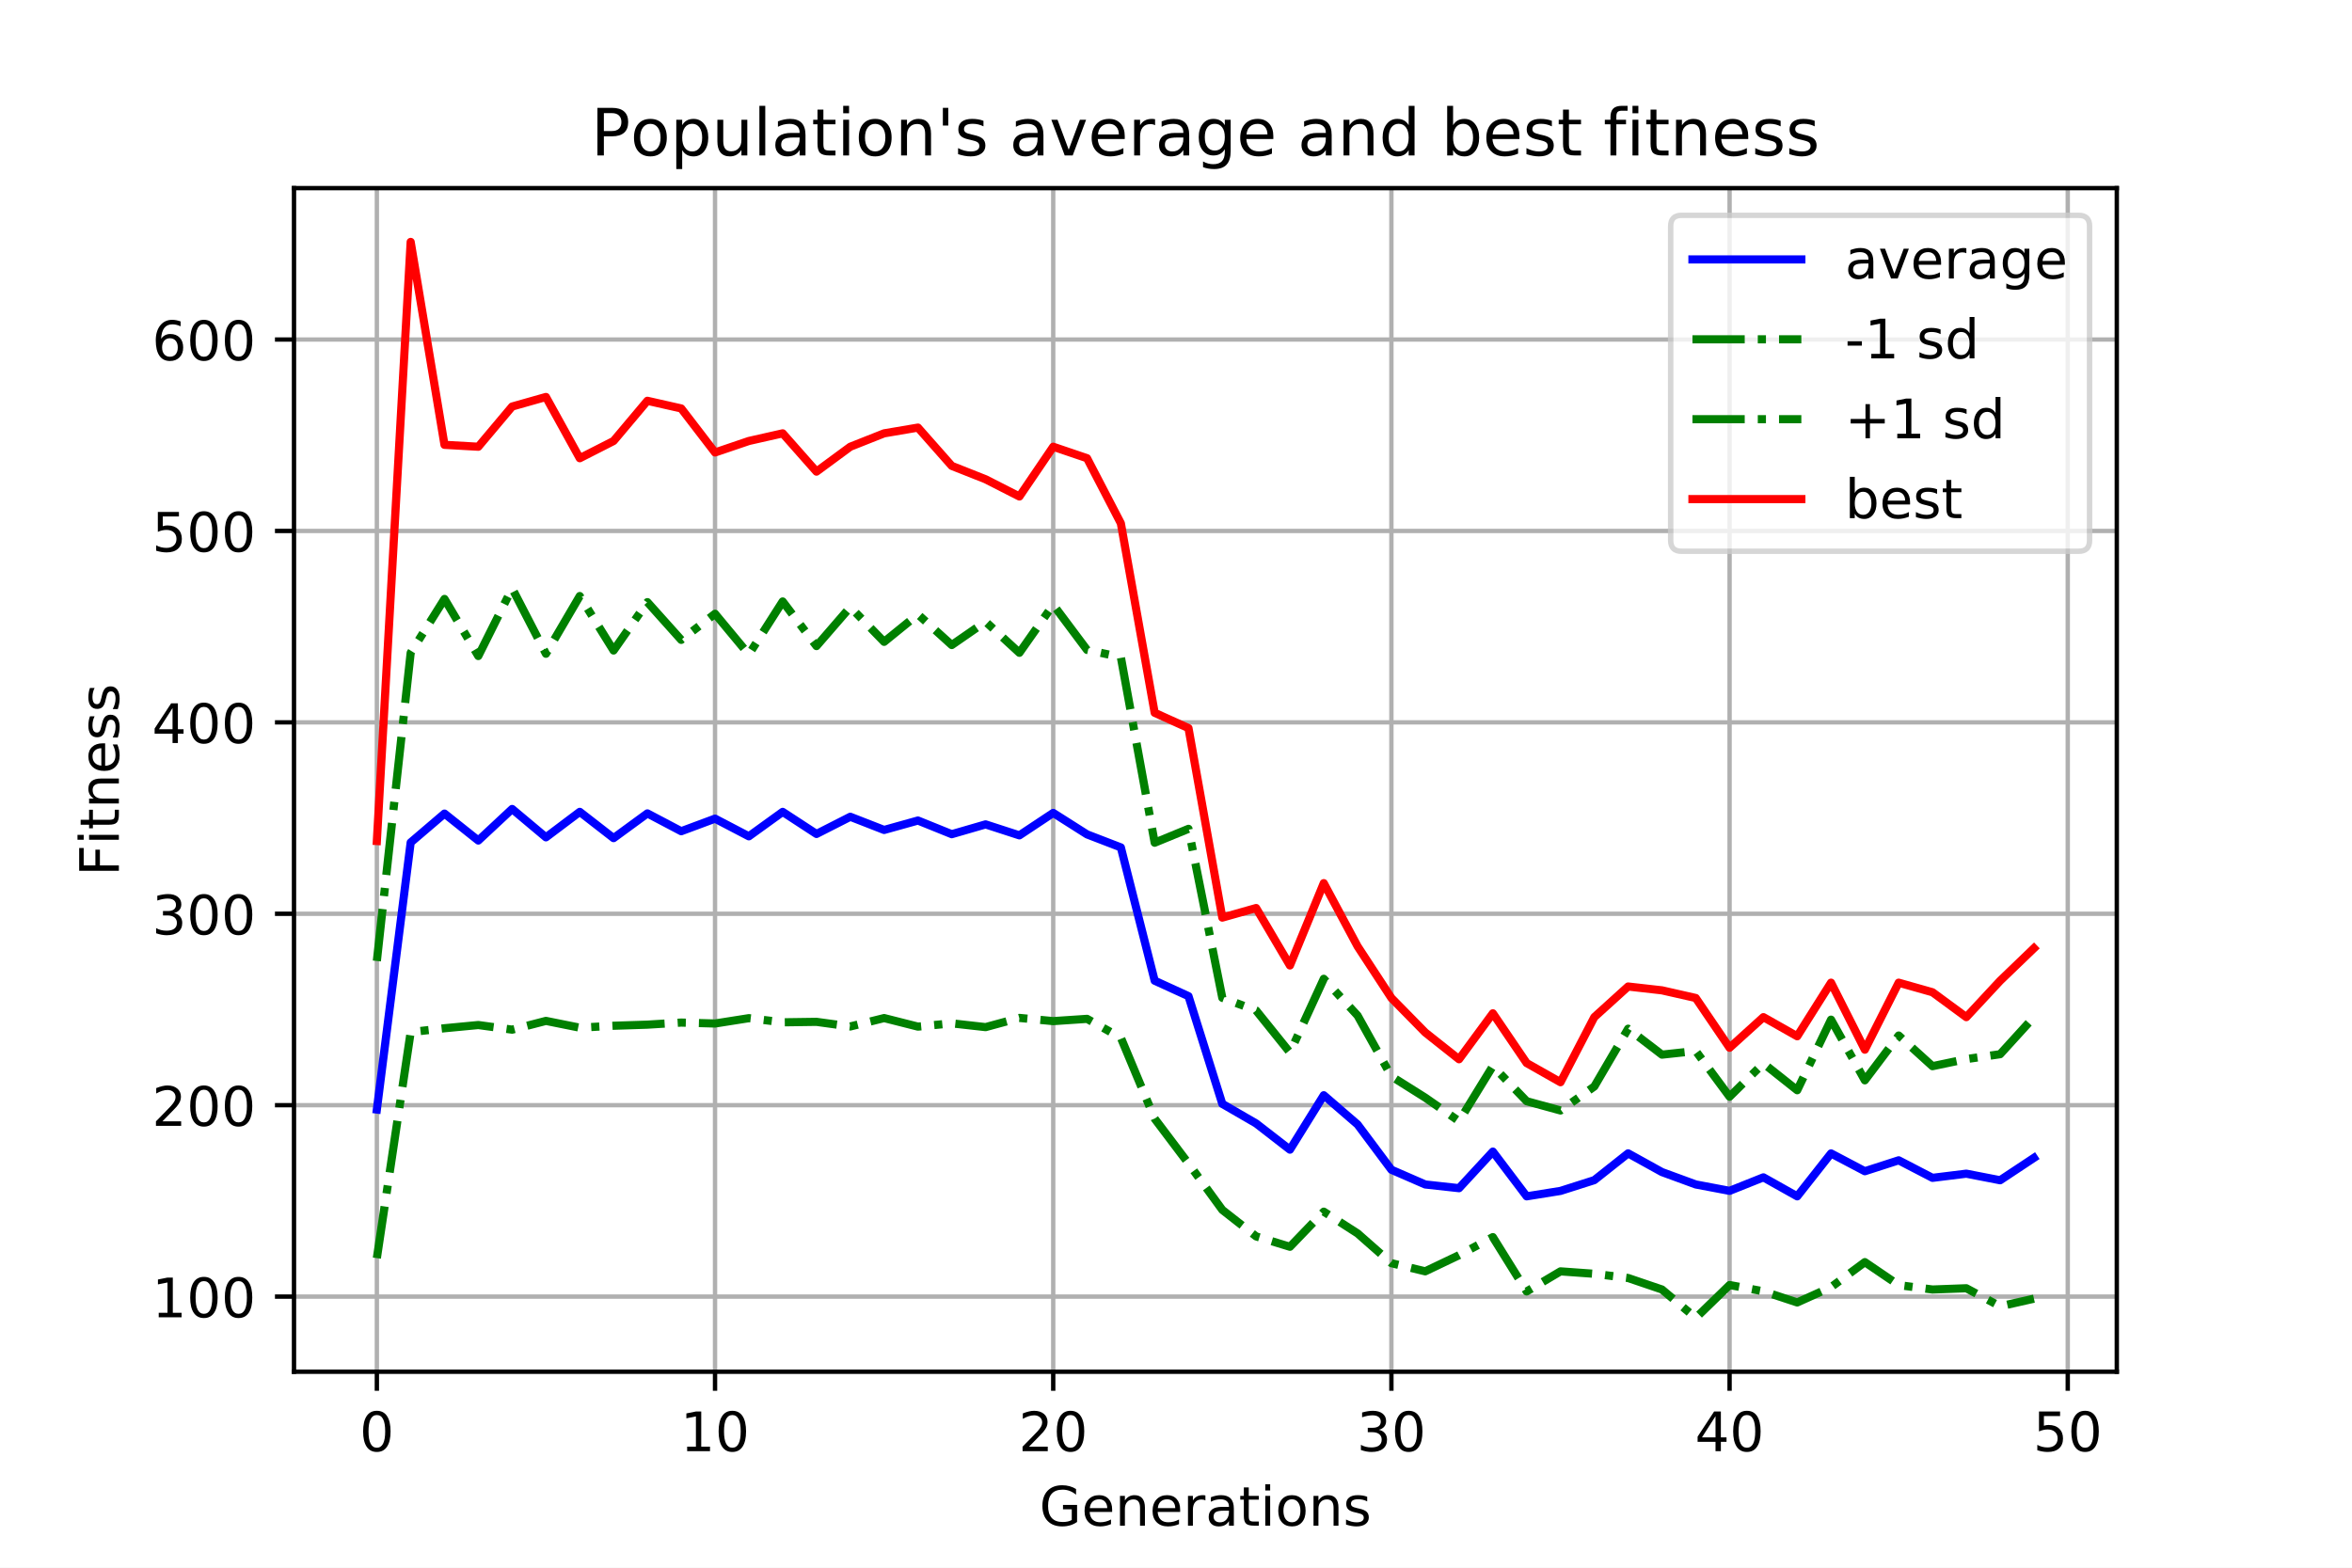
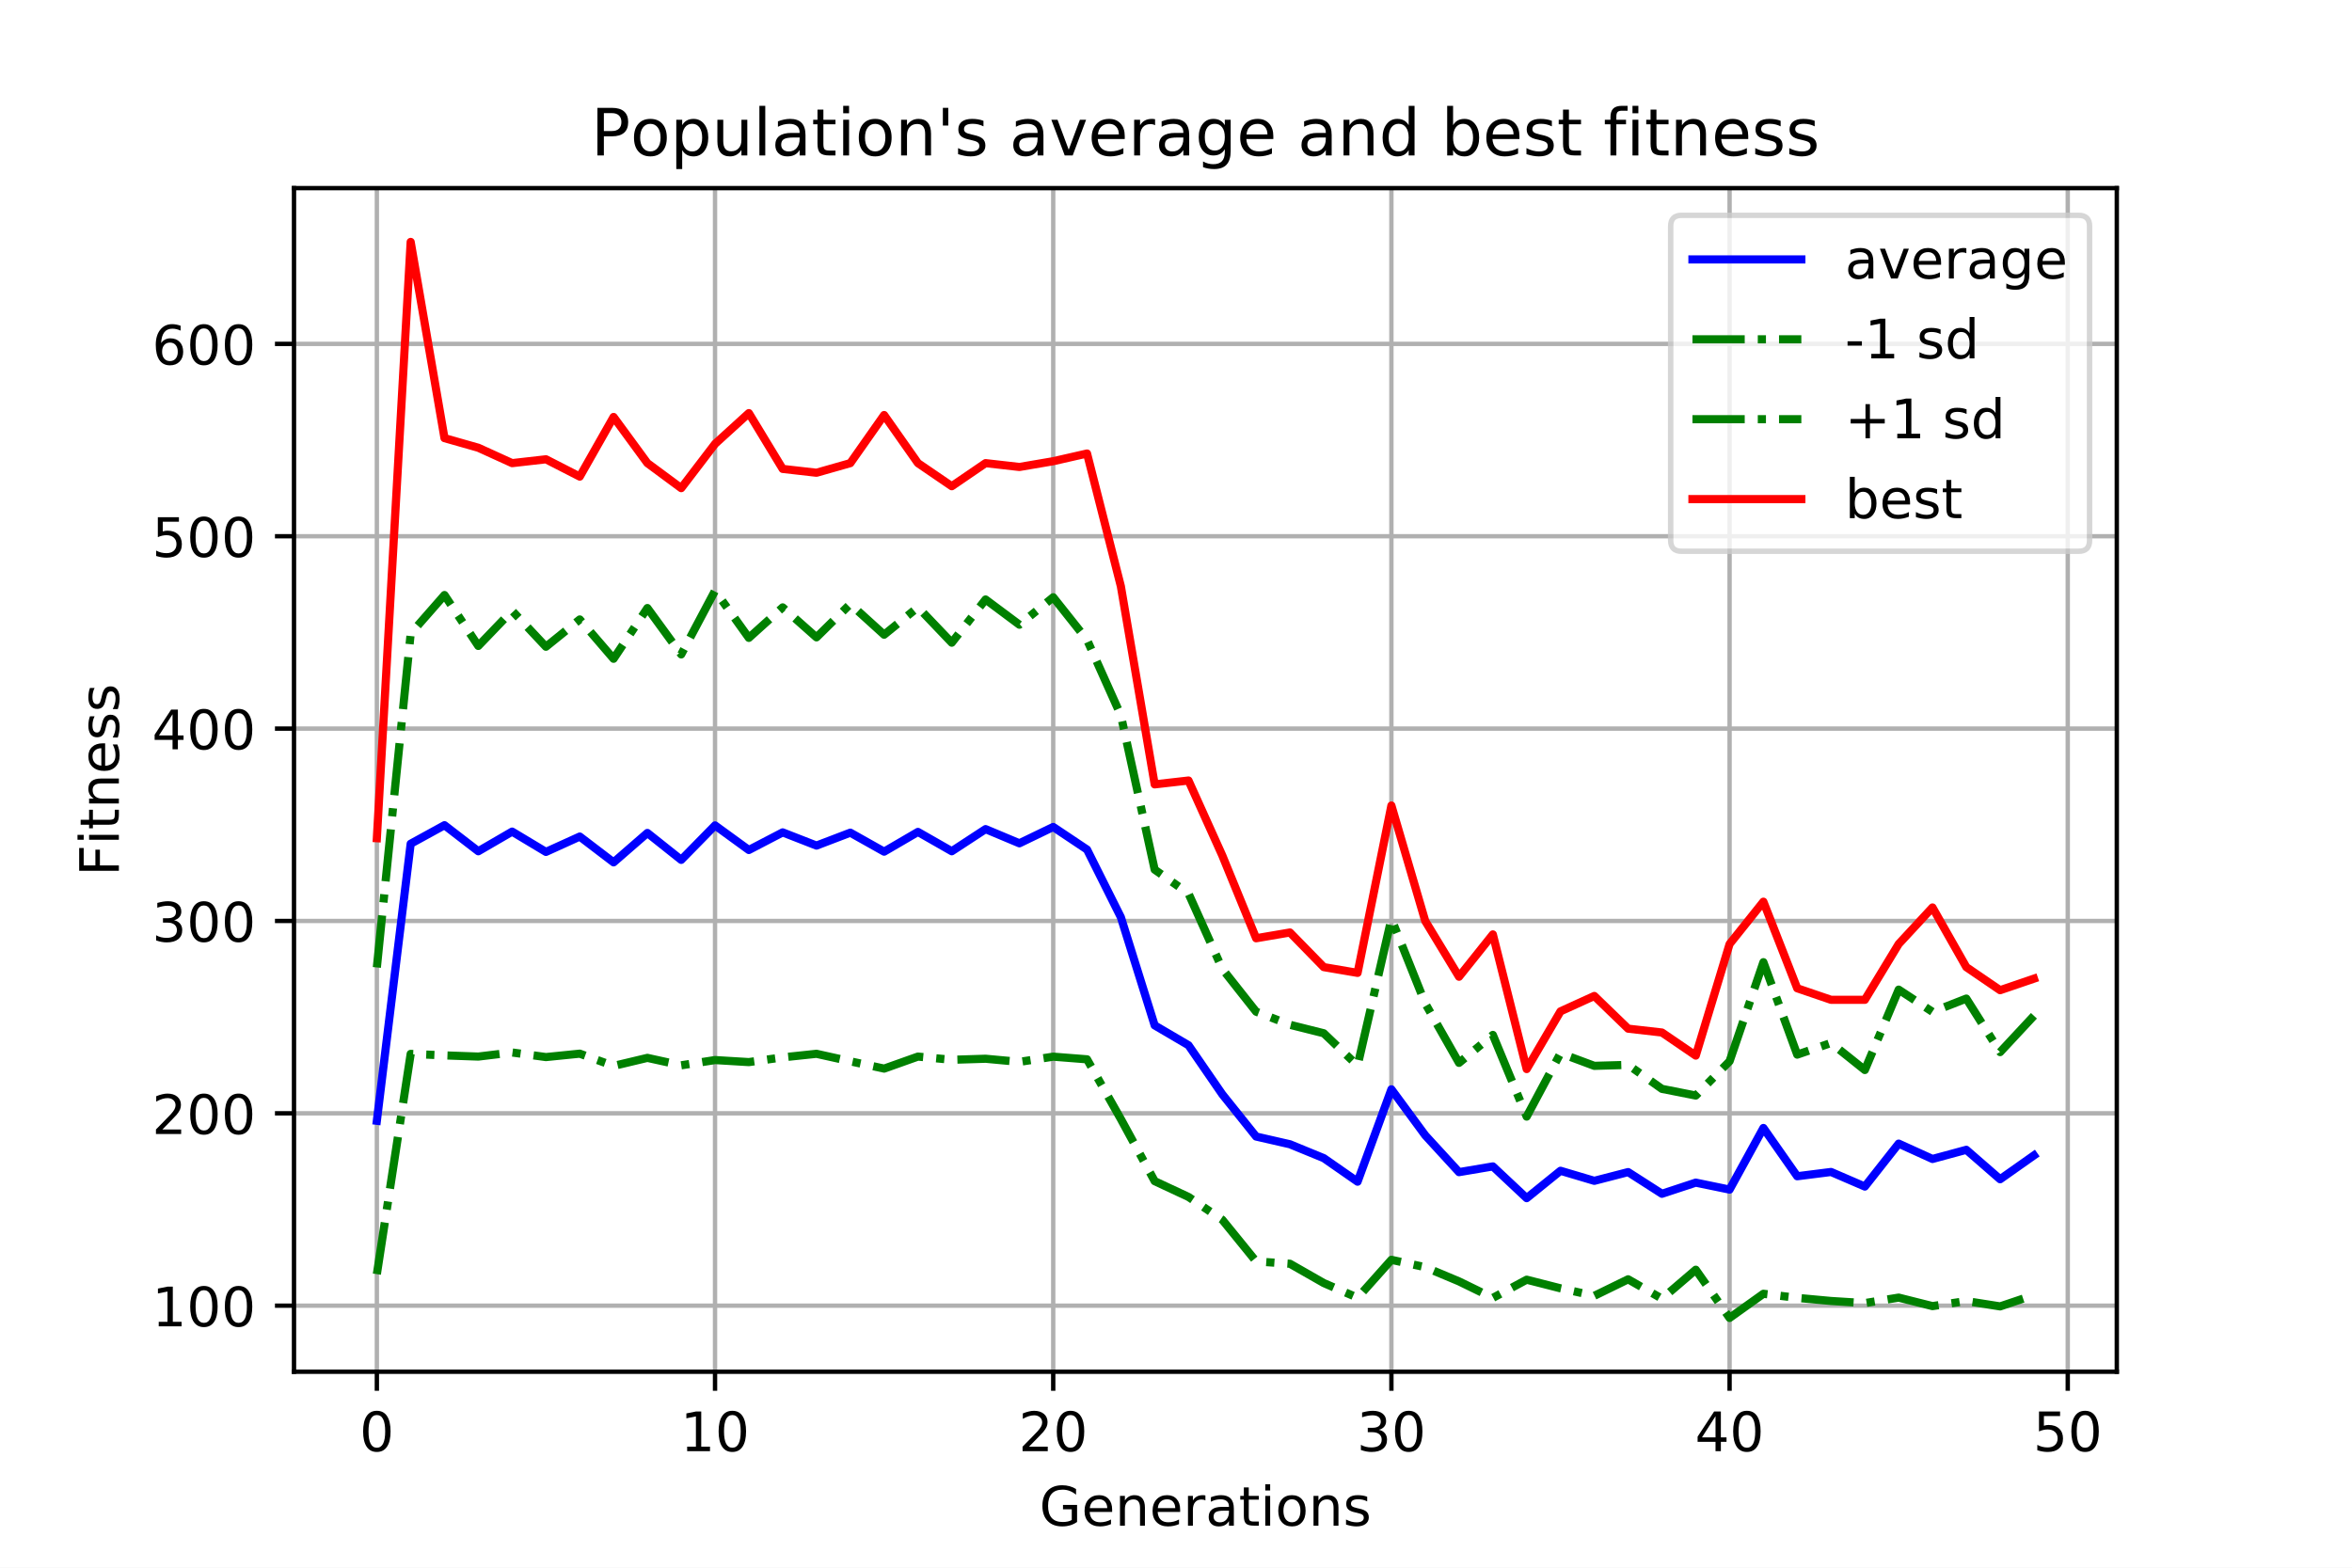
<svg xmlns="http://www.w3.org/2000/svg" xmlns:xlink="http://www.w3.org/1999/xlink" height="288pt" version="1.1" viewBox="0 0 432 288" width="432pt">
  <defs>
    <style type="text/css">
*{stroke-linecap:butt;stroke-linejoin:round;}
  </style>
  </defs>
  <g id="figure_1">
    <g id="patch_1">
      <path d="M 0 288  L 432 288  L 432 0  L 0 0  z " style="fill:#ffffff;" />
    </g>
    <g id="axes_1">
      <g id="patch_2">
        <path d="M 54 252  L 388.8 252  L 388.8 34.56  L 54 34.56  z " style="fill:#ffffff;" />
      </g>
      <g id="matplotlib.axis_1">
        <g id="xtick_1">
          <g id="line2d_1">
-             <path clip-path="url(#p8e9020fdc6)" d="M 69.218 252  L 69.218 34.56  " style="fill:none;stroke:#b0b0b0;stroke-linecap:square;stroke-width:0.8;" />
+             <path clip-path="url(#pa505d4587e)" d="M 69.218 252  L 69.218 34.56  " style="fill:none;stroke:#b0b0b0;stroke-linecap:square;stroke-width:0.8;" />
          </g>
          <g id="line2d_2">
            <defs>
-               <path d="M 0 0  L 0 3.5  " id="m34ad663eda" style="stroke:#000000;stroke-width:0.8;" />
-             </defs>
-             <g>
-               <use style="stroke:#000000;stroke-width:0.8;" x="69.218" xlink:href="#m34ad663eda" y="252" />
+               <path d="M 0 0  L 0 3.5  " id="mc467ac4b19" style="stroke:#000000;stroke-width:0.8;" />
+             </defs>
+             <g>
+               <use style="stroke:#000000;stroke-width:0.8;" x="69.218" xlink:href="#mc467ac4b19" y="252" />
            </g>
          </g>
          <g id="text_1">
            <defs>
              <path d="M 31.781 66.406  Q 24.172 66.406 20.328 58.906  Q 16.5 51.422 16.5 36.375  Q 16.5 21.391 20.328 13.891  Q 24.172 6.391 31.781 6.391  Q 39.453 6.391 43.281 13.891  Q 47.125 21.391 47.125 36.375  Q 47.125 51.422 43.281 58.906  Q 39.453 66.406 31.781 66.406  z M 31.781 74.219  Q 44.047 74.219 50.516 64.516  Q 56.984 54.828 56.984 36.375  Q 56.984 17.969 50.516 8.266  Q 44.047 -1.422 31.781 -1.422  Q 19.531 -1.422 13.062 8.266  Q 6.594 17.969 6.594 36.375  Q 6.594 54.828 13.062 64.516  Q 19.531 74.219 31.781 74.219  z " id="DejaVuSans-30" />
            </defs>
            <g transform="translate(66.03693 266.5984)scale(0.1 -0.1)">
              <use xlink:href="#DejaVuSans-30" />
            </g>
          </g>
        </g>
        <g id="xtick_2">
          <g id="line2d_3">
-             <path clip-path="url(#p8e9020fdc6)" d="M 131.333 252  L 131.333 34.56  " style="fill:none;stroke:#b0b0b0;stroke-linecap:square;stroke-width:0.8;" />
+             <path clip-path="url(#pa505d4587e)" d="M 131.333 252  L 131.333 34.56  " style="fill:none;stroke:#b0b0b0;stroke-linecap:square;stroke-width:0.8;" />
          </g>
          <g id="line2d_4">
            <g>
-               <use style="stroke:#000000;stroke-width:0.8;" x="131.333" xlink:href="#m34ad663eda" y="252" />
+               <use style="stroke:#000000;stroke-width:0.8;" x="131.333" xlink:href="#mc467ac4b19" y="252" />
            </g>
          </g>
          <g id="text_2">
            <defs>
              <path d="M 12.406 8.297  L 28.516 8.297  L 28.516 63.922  L 10.984 60.406  L 10.984 69.391  L 28.422 72.906  L 38.281 72.906  L 38.281 8.297  L 54.391 8.297  L 54.391 0  L 12.406 0  z " id="DejaVuSans-31" />
            </defs>
            <g transform="translate(124.9707 266.5984)scale(0.1 -0.1)">
              <use xlink:href="#DejaVuSans-31" />
              <use x="63.623" xlink:href="#DejaVuSans-30" />
            </g>
          </g>
        </g>
        <g id="xtick_3">
          <g id="line2d_5">
-             <path clip-path="url(#p8e9020fdc6)" d="M 193.448 252  L 193.448 34.56  " style="fill:none;stroke:#b0b0b0;stroke-linecap:square;stroke-width:0.8;" />
+             <path clip-path="url(#pa505d4587e)" d="M 193.448 252  L 193.448 34.56  " style="fill:none;stroke:#b0b0b0;stroke-linecap:square;stroke-width:0.8;" />
          </g>
          <g id="line2d_6">
            <g>
-               <use style="stroke:#000000;stroke-width:0.8;" x="193.448" xlink:href="#m34ad663eda" y="252" />
+               <use style="stroke:#000000;stroke-width:0.8;" x="193.448" xlink:href="#mc467ac4b19" y="252" />
            </g>
          </g>
          <g id="text_3">
            <defs>
              <path d="M 19.188 8.297  L 53.609 8.297  L 53.609 0  L 7.328 0  L 7.328 8.297  Q 12.938 14.109 22.625 23.891  Q 32.328 33.688 34.812 36.531  Q 39.547 41.844 41.422 45.531  Q 43.312 49.219 43.312 52.781  Q 43.312 58.594 39.234 62.25  Q 35.156 65.922 28.609 65.922  Q 23.969 65.922 18.812 64.312  Q 13.672 62.703 7.812 59.422  L 7.812 69.391  Q 13.766 71.781 18.938 73  Q 24.125 74.219 28.422 74.219  Q 39.75 74.219 46.484 68.547  Q 53.219 62.891 53.219 53.422  Q 53.219 48.922 51.531 44.891  Q 49.859 40.875 45.406 35.406  Q 44.188 33.984 37.641 27.219  Q 31.109 20.453 19.188 8.297  z " id="DejaVuSans-32" />
            </defs>
            <g transform="translate(187.0857 266.5984)scale(0.1 -0.1)">
              <use xlink:href="#DejaVuSans-32" />
              <use x="63.623" xlink:href="#DejaVuSans-30" />
            </g>
          </g>
        </g>
        <g id="xtick_4">
          <g id="line2d_7">
-             <path clip-path="url(#p8e9020fdc6)" d="M 255.563 252  L 255.563 34.56  " style="fill:none;stroke:#b0b0b0;stroke-linecap:square;stroke-width:0.8;" />
+             <path clip-path="url(#pa505d4587e)" d="M 255.563 252  L 255.563 34.56  " style="fill:none;stroke:#b0b0b0;stroke-linecap:square;stroke-width:0.8;" />
          </g>
          <g id="line2d_8">
            <g>
-               <use style="stroke:#000000;stroke-width:0.8;" x="255.563" xlink:href="#m34ad663eda" y="252" />
+               <use style="stroke:#000000;stroke-width:0.8;" x="255.563" xlink:href="#mc467ac4b19" y="252" />
            </g>
          </g>
          <g id="text_4">
            <defs>
              <path d="M 40.578 39.312  Q 47.656 37.797 51.625 33  Q 55.609 28.219 55.609 21.188  Q 55.609 10.406 48.188 4.484  Q 40.766 -1.422 27.094 -1.422  Q 22.516 -1.422 17.656 -0.516  Q 12.797 0.391 7.625 2.203  L 7.625 11.719  Q 11.719 9.328 16.594 8.109  Q 21.484 6.891 26.812 6.891  Q 36.078 6.891 40.938 10.547  Q 45.797 14.203 45.797 21.188  Q 45.797 27.641 41.281 31.266  Q 36.766 34.906 28.719 34.906  L 20.219 34.906  L 20.219 43.016  L 29.109 43.016  Q 36.375 43.016 40.234 45.922  Q 44.094 48.828 44.094 54.297  Q 44.094 59.906 40.109 62.906  Q 36.141 65.922 28.719 65.922  Q 24.656 65.922 20.016 65.031  Q 15.375 64.156 9.812 62.312  L 9.812 71.094  Q 15.438 72.656 20.344 73.438  Q 25.25 74.219 29.594 74.219  Q 40.828 74.219 47.359 69.109  Q 53.906 64.016 53.906 55.328  Q 53.906 49.266 50.438 45.094  Q 46.969 40.922 40.578 39.312  z " id="DejaVuSans-33" />
            </defs>
            <g transform="translate(249.2008 266.5984)scale(0.1 -0.1)">
              <use xlink:href="#DejaVuSans-33" />
              <use x="63.623" xlink:href="#DejaVuSans-30" />
            </g>
          </g>
        </g>
        <g id="xtick_5">
          <g id="line2d_9">
-             <path clip-path="url(#p8e9020fdc6)" d="M 317.678 252  L 317.678 34.56  " style="fill:none;stroke:#b0b0b0;stroke-linecap:square;stroke-width:0.8;" />
+             <path clip-path="url(#pa505d4587e)" d="M 317.678 252  L 317.678 34.56  " style="fill:none;stroke:#b0b0b0;stroke-linecap:square;stroke-width:0.8;" />
          </g>
          <g id="line2d_10">
            <g>
-               <use style="stroke:#000000;stroke-width:0.8;" x="317.678" xlink:href="#m34ad663eda" y="252" />
+               <use style="stroke:#000000;stroke-width:0.8;" x="317.678" xlink:href="#mc467ac4b19" y="252" />
            </g>
          </g>
          <g id="text_5">
            <defs>
              <path d="M 37.797 64.312  L 12.891 25.391  L 37.797 25.391  z M 35.203 72.906  L 47.609 72.906  L 47.609 25.391  L 58.016 25.391  L 58.016 17.188  L 47.609 17.188  L 47.609 0  L 37.797 0  L 37.797 17.188  L 4.891 17.188  L 4.891 26.703  z " id="DejaVuSans-34" />
            </defs>
            <g transform="translate(311.3158 266.5984)scale(0.1 -0.1)">
              <use xlink:href="#DejaVuSans-34" />
              <use x="63.623" xlink:href="#DejaVuSans-30" />
            </g>
          </g>
        </g>
        <g id="xtick_6">
          <g id="line2d_11">
-             <path clip-path="url(#p8e9020fdc6)" d="M 379.793 252  L 379.793 34.56  " style="fill:none;stroke:#b0b0b0;stroke-linecap:square;stroke-width:0.8;" />
+             <path clip-path="url(#pa505d4587e)" d="M 379.793 252  L 379.793 34.56  " style="fill:none;stroke:#b0b0b0;stroke-linecap:square;stroke-width:0.8;" />
          </g>
          <g id="line2d_12">
            <g>
-               <use style="stroke:#000000;stroke-width:0.8;" x="379.793" xlink:href="#m34ad663eda" y="252" />
+               <use style="stroke:#000000;stroke-width:0.8;" x="379.793" xlink:href="#mc467ac4b19" y="252" />
            </g>
          </g>
          <g id="text_6">
            <defs>
              <path d="M 10.797 72.906  L 49.516 72.906  L 49.516 64.594  L 19.828 64.594  L 19.828 46.734  Q 21.969 47.469 24.109 47.828  Q 26.266 48.188 28.422 48.188  Q 40.625 48.188 47.75 41.5  Q 54.891 34.812 54.891 23.391  Q 54.891 11.625 47.562 5.094  Q 40.234 -1.422 26.906 -1.422  Q 22.312 -1.422 17.547 -0.641  Q 12.797 0.141 7.719 1.703  L 7.719 11.625  Q 12.109 9.234 16.797 8.062  Q 21.484 6.891 26.703 6.891  Q 35.156 6.891 40.078 11.328  Q 45.016 15.766 45.016 23.391  Q 45.016 31 40.078 35.438  Q 35.156 39.891 26.703 39.891  Q 22.75 39.891 18.812 39.016  Q 14.891 38.141 10.797 36.281  z " id="DejaVuSans-35" />
            </defs>
            <g transform="translate(373.4308 266.5984)scale(0.1 -0.1)">
              <use xlink:href="#DejaVuSans-35" />
              <use x="63.623" xlink:href="#DejaVuSans-30" />
            </g>
          </g>
        </g>
        <g id="text_7">
          <defs>
            <path d="M 59.516 10.406  L 59.516 29.984  L 43.406 29.984  L 43.406 38.094  L 69.281 38.094  L 69.281 6.781  Q 63.578 2.734 56.688 0.656  Q 49.812 -1.422 42 -1.422  Q 24.906 -1.422 15.25 8.562  Q 5.609 18.562 5.609 36.375  Q 5.609 54.25 15.25 64.234  Q 24.906 74.219 42 74.219  Q 49.125 74.219 55.547 72.453  Q 61.969 70.703 67.391 67.281  L 67.391 56.781  Q 61.922 61.422 55.766 63.766  Q 49.609 66.109 42.828 66.109  Q 29.438 66.109 22.719 58.641  Q 16.016 51.172 16.016 36.375  Q 16.016 21.625 22.719 14.156  Q 29.438 6.688 42.828 6.688  Q 48.047 6.688 52.141 7.594  Q 56.25 8.5 59.516 10.406  z " id="DejaVuSans-47" />
            <path d="M 56.203 29.594  L 56.203 25.203  L 14.891 25.203  Q 15.484 15.922 20.484 11.062  Q 25.484 6.203 34.422 6.203  Q 39.594 6.203 44.453 7.469  Q 49.312 8.734 54.109 11.281  L 54.109 2.781  Q 49.266 0.734 44.188 -0.344  Q 39.109 -1.422 33.891 -1.422  Q 20.797 -1.422 13.156 6.188  Q 5.516 13.812 5.516 26.812  Q 5.516 40.234 12.766 48.109  Q 20.016 56 32.328 56  Q 43.359 56 49.781 48.891  Q 56.203 41.797 56.203 29.594  z M 47.219 32.234  Q 47.125 39.594 43.094 43.984  Q 39.062 48.391 32.422 48.391  Q 24.906 48.391 20.391 44.141  Q 15.875 39.891 15.188 32.172  z " id="DejaVuSans-65" />
            <path d="M 54.891 33.016  L 54.891 0  L 45.906 0  L 45.906 32.719  Q 45.906 40.484 42.875 44.328  Q 39.844 48.188 33.797 48.188  Q 26.516 48.188 22.312 43.547  Q 18.109 38.922 18.109 30.906  L 18.109 0  L 9.078 0  L 9.078 54.688  L 18.109 54.688  L 18.109 46.188  Q 21.344 51.125 25.703 53.562  Q 30.078 56 35.797 56  Q 45.219 56 50.047 50.172  Q 54.891 44.344 54.891 33.016  z " id="DejaVuSans-6e" />
            <path d="M 41.109 46.297  Q 39.594 47.172 37.812 47.578  Q 36.031 48 33.891 48  Q 26.266 48 22.188 43.047  Q 18.109 38.094 18.109 28.812  L 18.109 0  L 9.078 0  L 9.078 54.688  L 18.109 54.688  L 18.109 46.188  Q 20.953 51.172 25.484 53.578  Q 30.031 56 36.531 56  Q 37.453 56 38.578 55.875  Q 39.703 55.766 41.062 55.516  z " id="DejaVuSans-72" />
            <path d="M 34.281 27.484  Q 23.391 27.484 19.188 25  Q 14.984 22.516 14.984 16.5  Q 14.984 11.719 18.141 8.906  Q 21.297 6.109 26.703 6.109  Q 34.188 6.109 38.703 11.406  Q 43.219 16.703 43.219 25.484  L 43.219 27.484  z M 52.203 31.203  L 52.203 0  L 43.219 0  L 43.219 8.297  Q 40.141 3.328 35.547 0.953  Q 30.953 -1.422 24.312 -1.422  Q 15.922 -1.422 10.953 3.297  Q 6 8.016 6 15.922  Q 6 25.141 12.172 29.828  Q 18.359 34.516 30.609 34.516  L 43.219 34.516  L 43.219 35.406  Q 43.219 41.609 39.141 45  Q 35.062 48.391 27.688 48.391  Q 23 48.391 18.547 47.266  Q 14.109 46.141 10.016 43.891  L 10.016 52.203  Q 14.938 54.109 19.578 55.047  Q 24.219 56 28.609 56  Q 40.484 56 46.344 49.844  Q 52.203 43.703 52.203 31.203  z " id="DejaVuSans-61" />
            <path d="M 18.312 70.219  L 18.312 54.688  L 36.812 54.688  L 36.812 47.703  L 18.312 47.703  L 18.312 18.016  Q 18.312 11.328 20.141 9.422  Q 21.969 7.516 27.594 7.516  L 36.812 7.516  L 36.812 0  L 27.594 0  Q 17.188 0 13.234 3.875  Q 9.281 7.766 9.281 18.016  L 9.281 47.703  L 2.688 47.703  L 2.688 54.688  L 9.281 54.688  L 9.281 70.219  z " id="DejaVuSans-74" />
            <path d="M 9.422 54.688  L 18.406 54.688  L 18.406 0  L 9.422 0  z M 9.422 75.984  L 18.406 75.984  L 18.406 64.594  L 9.422 64.594  z " id="DejaVuSans-69" />
            <path d="M 30.609 48.391  Q 23.391 48.391 19.188 42.75  Q 14.984 37.109 14.984 27.297  Q 14.984 17.484 19.156 11.844  Q 23.344 6.203 30.609 6.203  Q 37.797 6.203 41.984 11.859  Q 46.188 17.531 46.188 27.297  Q 46.188 37.016 41.984 42.703  Q 37.797 48.391 30.609 48.391  z M 30.609 56  Q 42.328 56 49.016 48.375  Q 55.719 40.766 55.719 27.297  Q 55.719 13.875 49.016 6.219  Q 42.328 -1.422 30.609 -1.422  Q 18.844 -1.422 12.172 6.219  Q 5.516 13.875 5.516 27.297  Q 5.516 40.766 12.172 48.375  Q 18.844 56 30.609 56  z " id="DejaVuSans-6f" />
            <path d="M 44.281 53.078  L 44.281 44.578  Q 40.484 46.531 36.375 47.5  Q 32.281 48.484 27.875 48.484  Q 21.188 48.484 17.844 46.438  Q 14.5 44.391 14.5 40.281  Q 14.5 37.156 16.891 35.375  Q 19.281 33.594 26.516 31.984  L 29.594 31.297  Q 39.156 29.25 43.188 25.516  Q 47.219 21.781 47.219 15.094  Q 47.219 7.469 41.188 3.016  Q 35.156 -1.422 24.609 -1.422  Q 20.219 -1.422 15.453 -0.562  Q 10.688 0.297 5.422 2  L 5.422 11.281  Q 10.406 8.688 15.234 7.391  Q 20.062 6.109 24.812 6.109  Q 31.156 6.109 34.562 8.281  Q 37.984 10.453 37.984 14.406  Q 37.984 18.062 35.516 20.016  Q 33.062 21.969 24.703 23.781  L 21.578 24.516  Q 13.234 26.266 9.516 29.906  Q 5.812 33.547 5.812 39.891  Q 5.812 47.609 11.281 51.797  Q 16.75 56 26.812 56  Q 31.781 56 36.172 55.266  Q 40.578 54.547 44.281 53.078  z " id="DejaVuSans-73" />
          </defs>
          <g transform="translate(190.9023 280.2766)scale(0.1 -0.1)">
            <use xlink:href="#DejaVuSans-47" />
            <use x="77.49" xlink:href="#DejaVuSans-65" />
            <use x="139.014" xlink:href="#DejaVuSans-6e" />
            <use x="202.393" xlink:href="#DejaVuSans-65" />
            <use x="263.916" xlink:href="#DejaVuSans-72" />
            <use x="305.029" xlink:href="#DejaVuSans-61" />
            <use x="366.309" xlink:href="#DejaVuSans-74" />
            <use x="405.518" xlink:href="#DejaVuSans-69" />
            <use x="433.301" xlink:href="#DejaVuSans-6f" />
            <use x="494.482" xlink:href="#DejaVuSans-6e" />
            <use x="557.861" xlink:href="#DejaVuSans-73" />
          </g>
        </g>
      </g>
      <g id="matplotlib.axis_2">
        <g id="ytick_1">
          <g id="line2d_13">
-             <path clip-path="url(#p8e9020fdc6)" d="M 54 238.198  L 388.8 238.198  " style="fill:none;stroke:#b0b0b0;stroke-linecap:square;stroke-width:0.8;" />
+             <path clip-path="url(#pa505d4587e)" d="M 54 239.863  L 388.8 239.863  " style="fill:none;stroke:#b0b0b0;stroke-linecap:square;stroke-width:0.8;" />
          </g>
          <g id="line2d_14">
            <defs>
-               <path d="M 0 0  L -3.5 0  " id="mdb5d6ede4a" style="stroke:#000000;stroke-width:0.8;" />
-             </defs>
-             <g>
-               <use style="stroke:#000000;stroke-width:0.8;" x="54" xlink:href="#mdb5d6ede4a" y="238.198" />
+               <path d="M 0 0  L -3.5 0  " id="mbfd90410df" style="stroke:#000000;stroke-width:0.8;" />
+             </defs>
+             <g>
+               <use style="stroke:#000000;stroke-width:0.8;" x="54" xlink:href="#mbfd90410df" y="239.863" />
            </g>
          </g>
          <g id="text_8">
-             <g transform="translate(27.9125 241.997)scale(0.1 -0.1)">
+             <g transform="translate(27.9125 243.6624)scale(0.1 -0.1)">
              <use xlink:href="#DejaVuSans-31" />
              <use x="63.623" xlink:href="#DejaVuSans-30" />
              <use x="127.246" xlink:href="#DejaVuSans-30" />
            </g>
          </g>
        </g>
        <g id="ytick_2">
          <g id="line2d_15">
-             <path clip-path="url(#p8e9020fdc6)" d="M 54 203.034  L 388.8 203.034  " style="fill:none;stroke:#b0b0b0;stroke-linecap:square;stroke-width:0.8;" />
+             <path clip-path="url(#pa505d4587e)" d="M 54 204.525  L 388.8 204.525  " style="fill:none;stroke:#b0b0b0;stroke-linecap:square;stroke-width:0.8;" />
          </g>
          <g id="line2d_16">
            <g>
-               <use style="stroke:#000000;stroke-width:0.8;" x="54" xlink:href="#mdb5d6ede4a" y="203.034" />
+               <use style="stroke:#000000;stroke-width:0.8;" x="54" xlink:href="#mbfd90410df" y="204.525" />
            </g>
          </g>
          <g id="text_9">
-             <g transform="translate(27.9125 206.8329)scale(0.1 -0.1)">
+             <g transform="translate(27.9125 208.3243)scale(0.1 -0.1)">
              <use xlink:href="#DejaVuSans-32" />
              <use x="63.623" xlink:href="#DejaVuSans-30" />
              <use x="127.246" xlink:href="#DejaVuSans-30" />
            </g>
          </g>
        </g>
        <g id="ytick_3">
          <g id="line2d_17">
-             <path clip-path="url(#p8e9020fdc6)" d="M 54 167.87  L 388.8 167.87  " style="fill:none;stroke:#b0b0b0;stroke-linecap:square;stroke-width:0.8;" />
+             <path clip-path="url(#pa505d4587e)" d="M 54 169.187  L 388.8 169.187  " style="fill:none;stroke:#b0b0b0;stroke-linecap:square;stroke-width:0.8;" />
          </g>
          <g id="line2d_18">
            <g>
-               <use style="stroke:#000000;stroke-width:0.8;" x="54" xlink:href="#mdb5d6ede4a" y="167.87" />
+               <use style="stroke:#000000;stroke-width:0.8;" x="54" xlink:href="#mbfd90410df" y="169.187" />
            </g>
          </g>
          <g id="text_10">
-             <g transform="translate(27.9125 171.6688)scale(0.1 -0.1)">
+             <g transform="translate(27.9125 172.9863)scale(0.1 -0.1)">
              <use xlink:href="#DejaVuSans-33" />
              <use x="63.623" xlink:href="#DejaVuSans-30" />
              <use x="127.246" xlink:href="#DejaVuSans-30" />
            </g>
          </g>
        </g>
        <g id="ytick_4">
          <g id="line2d_19">
-             <path clip-path="url(#p8e9020fdc6)" d="M 54 132.705  L 388.8 132.705  " style="fill:none;stroke:#b0b0b0;stroke-linecap:square;stroke-width:0.8;" />
+             <path clip-path="url(#pa505d4587e)" d="M 54 133.849  L 388.8 133.849  " style="fill:none;stroke:#b0b0b0;stroke-linecap:square;stroke-width:0.8;" />
          </g>
          <g id="line2d_20">
            <g>
-               <use style="stroke:#000000;stroke-width:0.8;" x="54" xlink:href="#mdb5d6ede4a" y="132.705" />
+               <use style="stroke:#000000;stroke-width:0.8;" x="54" xlink:href="#mbfd90410df" y="133.849" />
            </g>
          </g>
          <g id="text_11">
-             <g transform="translate(27.9125 136.5047)scale(0.1 -0.1)">
+             <g transform="translate(27.9125 137.6482)scale(0.1 -0.1)">
              <use xlink:href="#DejaVuSans-34" />
              <use x="63.623" xlink:href="#DejaVuSans-30" />
              <use x="127.246" xlink:href="#DejaVuSans-30" />
            </g>
          </g>
        </g>
        <g id="ytick_5">
          <g id="line2d_21">
-             <path clip-path="url(#p8e9020fdc6)" d="M 54 97.541  L 388.8 97.541  " style="fill:none;stroke:#b0b0b0;stroke-linecap:square;stroke-width:0.8;" />
+             <path clip-path="url(#pa505d4587e)" d="M 54 98.511  L 388.8 98.511  " style="fill:none;stroke:#b0b0b0;stroke-linecap:square;stroke-width:0.8;" />
          </g>
          <g id="line2d_22">
            <g>
-               <use style="stroke:#000000;stroke-width:0.8;" x="54" xlink:href="#mdb5d6ede4a" y="97.541" />
+               <use style="stroke:#000000;stroke-width:0.8;" x="54" xlink:href="#mbfd90410df" y="98.511" />
            </g>
          </g>
          <g id="text_12">
-             <g transform="translate(27.9125 101.3406)scale(0.1 -0.1)">
+             <g transform="translate(27.9125 102.3101)scale(0.1 -0.1)">
              <use xlink:href="#DejaVuSans-35" />
              <use x="63.623" xlink:href="#DejaVuSans-30" />
              <use x="127.246" xlink:href="#DejaVuSans-30" />
            </g>
          </g>
        </g>
        <g id="ytick_6">
          <g id="line2d_23">
-             <path clip-path="url(#p8e9020fdc6)" d="M 54 62.377  L 388.8 62.377  " style="fill:none;stroke:#b0b0b0;stroke-linecap:square;stroke-width:0.8;" />
+             <path clip-path="url(#pa505d4587e)" d="M 54 63.173  L 388.8 63.173  " style="fill:none;stroke:#b0b0b0;stroke-linecap:square;stroke-width:0.8;" />
          </g>
          <g id="line2d_24">
            <g>
-               <use style="stroke:#000000;stroke-width:0.8;" x="54" xlink:href="#mdb5d6ede4a" y="62.377" />
+               <use style="stroke:#000000;stroke-width:0.8;" x="54" xlink:href="#mbfd90410df" y="63.173" />
            </g>
          </g>
          <g id="text_13">
            <defs>
              <path d="M 33.016 40.375  Q 26.375 40.375 22.484 35.828  Q 18.609 31.297 18.609 23.391  Q 18.609 15.531 22.484 10.953  Q 26.375 6.391 33.016 6.391  Q 39.656 6.391 43.531 10.953  Q 47.406 15.531 47.406 23.391  Q 47.406 31.297 43.531 35.828  Q 39.656 40.375 33.016 40.375  z M 52.594 71.297  L 52.594 62.312  Q 48.875 64.062 45.094 64.984  Q 41.312 65.922 37.594 65.922  Q 27.828 65.922 22.672 59.328  Q 17.531 52.734 16.797 39.406  Q 19.672 43.656 24.016 45.922  Q 28.375 48.188 33.594 48.188  Q 44.578 48.188 50.953 41.516  Q 57.328 34.859 57.328 23.391  Q 57.328 12.156 50.688 5.359  Q 44.047 -1.422 33.016 -1.422  Q 20.359 -1.422 13.672 8.266  Q 6.984 17.969 6.984 36.375  Q 6.984 53.656 15.188 63.938  Q 23.391 74.219 37.203 74.219  Q 40.922 74.219 44.703 73.484  Q 48.484 72.75 52.594 71.297  z " id="DejaVuSans-36" />
            </defs>
-             <g transform="translate(27.9125 66.17654)scale(0.1 -0.1)">
+             <g transform="translate(27.9125 66.97204)scale(0.1 -0.1)">
              <use xlink:href="#DejaVuSans-36" />
              <use x="63.623" xlink:href="#DejaVuSans-30" />
              <use x="127.246" xlink:href="#DejaVuSans-30" />
            </g>
          </g>
        </g>
        <g id="text_14">
          <defs>
            <path d="M 9.812 72.906  L 51.703 72.906  L 51.703 64.594  L 19.672 64.594  L 19.672 43.109  L 48.578 43.109  L 48.578 34.812  L 19.672 34.812  L 19.672 0  L 9.812 0  z " id="DejaVuSans-46" />
          </defs>
          <g transform="translate(21.83281 160.9542)rotate(-90)scale(0.1 -0.1)">
            <use xlink:href="#DejaVuSans-46" />
            <use x="57.41" xlink:href="#DejaVuSans-69" />
            <use x="85.193" xlink:href="#DejaVuSans-74" />
            <use x="124.402" xlink:href="#DejaVuSans-6e" />
            <use x="187.781" xlink:href="#DejaVuSans-65" />
            <use x="249.305" xlink:href="#DejaVuSans-73" />
            <use x="301.404" xlink:href="#DejaVuSans-73" />
          </g>
        </g>
      </g>
      <g id="line2d_25">
-         <path clip-path="url(#p8e9020fdc6)" d="M 69.218 203.835  L 75.43 154.771  L 81.641 149.465  L 87.853 154.412  L 94.064 148.617  L 100.276 153.825  L 106.487 149.148  L 112.699 153.973  L 118.91 149.43  L 125.122 152.703  L 131.333 150.393  L 137.545 153.639  L 143.756 149.152  L 149.968 153.206  L 156.179 150.048  L 162.391 152.471  L 168.602 150.738  L 174.814 153.248  L 181.025 151.448  L 187.237 153.463  L 193.448 149.342  L 199.66 153.284  L 205.871 155.679  L 212.083 180.163  L 218.294 183.005  L 224.506 202.789  L 230.717 206.388  L 236.929 211.202  L 243.14 201.206  L 249.352 206.577  L 255.563 214.894  L 261.775 217.599  L 267.986 218.281  L 274.198 211.561  L 280.409 219.778  L 286.621 218.783  L 292.832 216.805  L 299.044 211.883  L 305.255 215.32  L 311.467 217.597  L 317.678 218.771  L 323.89 216.291  L 330.101 219.779  L 336.313 211.895  L 342.524 215.165  L 348.736 213.161  L 354.947 216.382  L 361.159 215.615  L 367.37 216.825  L 373.582 212.711  " style="fill:none;stroke:#0000ff;stroke-linecap:square;stroke-width:1.5;" />
+         <path clip-path="url(#pa505d4587e)" d="M 69.218 205.903  L 75.43 155.006  L 81.641 151.599  L 87.853 156.384  L 94.064 152.776  L 100.276 156.504  L 106.487 153.684  L 112.699 158.423  L 118.91 153.023  L 125.122 157.964  L 131.333 151.635  L 137.545 156.151  L 143.756 152.917  L 149.968 155.342  L 156.179 152.97  L 162.391 156.458  L 168.602 152.833  L 174.814 156.381  L 181.025 152.317  L 187.237 154.921  L 193.448 151.921  L 199.66 156.073  L 205.871 168.496  L 212.083 188.373  L 218.294 192.018  L 224.506 201.038  L 230.717 208.793  L 236.929 210.213  L 243.14 212.763  L 249.352 217.086  L 255.563 200.12  L 261.775 208.563  L 267.986 215.333  L 274.198 214.283  L 280.409 220.111  L 286.621 215.084  L 292.832 216.93  L 299.044 215.324  L 305.255 219.309  L 311.467 217.261  L 317.678 218.54  L 323.89 207.222  L 330.101 216.088  L 336.313 215.303  L 342.524 217.982  L 348.736 210.094  L 354.947 212.914  L 361.159 211.232  L 367.37 216.639  L 373.582 212.257  " style="fill:none;stroke:#0000ff;stroke-linecap:square;stroke-width:1.5;" />
      </g>
      <g id="line2d_26">
-         <path clip-path="url(#p8e9020fdc6)" d="M 69.218 231.129  L 75.43 189.612  L 81.641 188.898  L 87.853 188.308  L 94.064 189.158  L 100.276 187.548  L 106.487 188.798  L 112.699 188.441  L 118.91 188.24  L 125.122 187.857  L 131.333 188.028  L 137.545 187.047  L 143.756 187.809  L 149.968 187.722  L 156.179 188.574  L 162.391 187.029  L 168.602 188.602  L 174.814 187.997  L 181.025 188.694  L 187.237 187  L 193.448 187.589  L 199.66 187.174  L 205.871 190.64  L 212.083 205.512  L 218.294 213.745  L 224.506 222.266  L 230.717 227.139  L 236.929 229.045  L 243.14 222.596  L 249.352 226.587  L 255.563 232.056  L 261.775 233.555  L 267.986 230.591  L 274.198 227.272  L 280.409 237.252  L 286.621 233.561  L 292.832 234.009  L 299.044 234.782  L 305.255 236.892  L 311.467 242.116  L 317.678 236.072  L 323.89 237.228  L 330.101 239.273  L 336.313 236.468  L 342.524 231.865  L 348.736 236.087  L 354.947 236.896  L 361.159 236.665  L 367.37 239.982  L 373.582 238.58  " style="fill:none;stroke:#008000;stroke-dasharray:9.6,2.4,1.5,2.4;stroke-dashoffset:0;stroke-width:1.5;" />
+         <path clip-path="url(#pa505d4587e)" d="M 69.218 234.077  L 75.43 193.611  L 81.641 193.886  L 87.853 194.104  L 94.064 193.352  L 100.276 194.196  L 106.487 193.569  L 112.699 195.821  L 118.91 194.342  L 125.122 195.706  L 131.333 194.744  L 137.545 195.118  L 143.756 194.251  L 149.968 193.594  L 156.179 194.974  L 162.391 196.314  L 168.602 194.106  L 174.814 194.694  L 181.025 194.502  L 187.237 195.078  L 193.448 194.121  L 199.66 194.607  L 205.871 205.582  L 212.083 216.988  L 218.294 219.892  L 224.506 224.083  L 230.717 231.731  L 236.929 232.163  L 243.14 235.707  L 249.352 238.407  L 255.563 231.442  L 261.775 232.795  L 267.986 235.406  L 274.198 238.438  L 280.409 235.093  L 286.621 236.677  L 292.832 238.054  L 299.044 235.02  L 305.255 238.581  L 311.467 233.262  L 317.678 242.116  L 323.89 237.68  L 330.101 238.431  L 336.313 239.003  L 342.524 239.392  L 348.736 238.384  L 354.947 239.944  L 361.159 239.017  L 367.37 239.998  L 373.582 237.906  " style="fill:none;stroke:#008000;stroke-dasharray:9.6,2.4,1.5,2.4;stroke-dashoffset:0;stroke-width:1.5;" />
      </g>
      <g id="line2d_27">
-         <path clip-path="url(#p8e9020fdc6)" d="M 69.218 176.541  L 75.43 119.93  L 81.641 110.032  L 87.853 120.517  L 94.064 108.076  L 100.276 120.102  L 106.487 109.499  L 112.699 119.504  L 118.91 110.619  L 125.122 117.55  L 131.333 112.758  L 137.545 120.231  L 143.756 110.495  L 149.968 118.69  L 156.179 111.523  L 162.391 117.913  L 168.602 112.873  L 174.814 118.499  L 181.025 114.202  L 187.237 119.926  L 193.448 111.094  L 199.66 119.393  L 205.871 120.719  L 212.083 154.815  L 218.294 152.265  L 224.506 183.312  L 230.717 185.637  L 236.929 193.359  L 243.14 179.817  L 249.352 186.566  L 255.563 197.732  L 261.775 201.644  L 267.986 205.972  L 274.198 195.85  L 280.409 202.303  L 286.621 204.005  L 292.832 199.601  L 299.044 188.984  L 305.255 193.749  L 311.467 193.079  L 317.678 201.471  L 323.89 195.353  L 330.101 200.285  L 336.313 187.322  L 342.524 198.466  L 348.736 190.234  L 354.947 195.868  L 361.159 194.566  L 367.37 193.668  L 373.582 186.842  " style="fill:none;stroke:#008000;stroke-dasharray:9.6,2.4,1.5,2.4;stroke-dashoffset:0;stroke-width:1.5;" />
+         <path clip-path="url(#pa505d4587e)" d="M 69.218 177.73  L 75.43 116.401  L 81.641 109.313  L 87.853 118.664  L 94.064 112.2  L 100.276 118.813  L 106.487 113.799  L 112.699 121.025  L 118.91 111.704  L 125.122 120.222  L 131.333 108.525  L 137.545 117.184  L 143.756 111.584  L 149.968 117.089  L 156.179 110.967  L 162.391 116.603  L 168.602 111.559  L 174.814 118.067  L 181.025 110.131  L 187.237 114.764  L 193.448 109.721  L 199.66 117.539  L 205.871 131.41  L 212.083 159.758  L 218.294 164.143  L 224.506 177.994  L 230.717 185.855  L 236.929 188.264  L 243.14 189.82  L 249.352 195.764  L 255.563 168.798  L 261.775 184.33  L 267.986 195.259  L 274.198 190.127  L 280.409 205.13  L 286.621 193.491  L 292.832 195.807  L 299.044 195.629  L 305.255 200.037  L 311.467 201.26  L 317.678 194.964  L 323.89 176.765  L 330.101 193.744  L 336.313 191.603  L 342.524 196.572  L 348.736 181.805  L 354.947 185.884  L 361.159 183.448  L 367.37 193.28  L 373.582 186.609  " style="fill:none;stroke:#008000;stroke-dasharray:9.6,2.4,1.5,2.4;stroke-dashoffset:0;stroke-width:1.5;" />
      </g>
      <g id="line2d_28">
-         <path clip-path="url(#p8e9020fdc6)" d="M 69.218 154.507  L 75.43 44.444  L 81.641 81.718  L 87.853 82.069  L 94.064 74.685  L 100.276 72.927  L 106.487 84.179  L 112.699 81.014  L 118.91 73.63  L 125.122 75.036  L 131.333 83.124  L 137.545 81.014  L 143.756 79.608  L 149.968 86.641  L 156.179 82.069  L 162.391 79.608  L 168.602 78.553  L 174.814 85.586  L 181.025 88.047  L 187.237 91.212  L 193.448 82.069  L 199.66 84.179  L 205.871 96.135  L 212.083 130.947  L 218.294 133.76  L 224.506 168.573  L 230.717 166.815  L 236.929 177.364  L 243.14 162.243  L 249.352 173.847  L 255.563 183.342  L 261.775 189.671  L 267.986 194.594  L 274.198 186.155  L 280.409 195.298  L 286.621 198.814  L 292.832 186.858  L 299.044 181.232  L 305.255 181.935  L 311.467 183.342  L 317.678 192.484  L 323.89 186.858  L 330.101 190.375  L 336.313 180.529  L 342.524 192.836  L 348.736 180.529  L 354.947 182.287  L 361.159 186.858  L 367.37 180.177  L 373.582 174.199  " style="fill:none;stroke:#ff0000;stroke-linecap:square;stroke-width:1.5;" />
+         <path clip-path="url(#pa505d4587e)" d="M 69.218 153.992  L 75.43 44.444  L 81.641 80.488  L 87.853 82.255  L 94.064 85.082  L 100.276 84.376  L 106.487 87.556  L 112.699 76.601  L 118.91 85.082  L 125.122 89.676  L 131.333 81.549  L 137.545 75.895  L 143.756 86.143  L 149.968 86.849  L 156.179 85.082  L 162.391 76.248  L 168.602 85.082  L 174.814 89.323  L 181.025 85.082  L 187.237 85.789  L 193.448 84.729  L 199.66 83.316  L 205.871 107.699  L 212.083 144.097  L 218.294 143.39  L 224.506 157.172  L 230.717 172.367  L 236.929 171.307  L 243.14 177.668  L 249.352 178.728  L 255.563 147.984  L 261.775 169.187  L 267.986 179.435  L 274.198 171.661  L 280.409 196.397  L 286.621 185.796  L 292.832 182.969  L 299.044 188.976  L 305.255 189.683  L 311.467 193.924  L 317.678 173.428  L 323.89 165.653  L 330.101 181.555  L 336.313 183.676  L 342.524 183.676  L 348.736 173.428  L 354.947 166.713  L 361.159 177.668  L 367.37 181.909  L 373.582 179.788  " style="fill:none;stroke:#ff0000;stroke-linecap:square;stroke-width:1.5;" />
      </g>
      <g id="patch_3">
        <path d="M 54 252  L 54 34.56  " style="fill:none;stroke:#000000;stroke-linecap:square;stroke-linejoin:miter;stroke-width:0.8;" />
      </g>
      <g id="patch_4">
        <path d="M 388.8 252  L 388.8 34.56  " style="fill:none;stroke:#000000;stroke-linecap:square;stroke-linejoin:miter;stroke-width:0.8;" />
      </g>
      <g id="patch_5">
        <path d="M 54 252  L 388.8 252  " style="fill:none;stroke:#000000;stroke-linecap:square;stroke-linejoin:miter;stroke-width:0.8;" />
      </g>
      <g id="patch_6">
        <path d="M 54 34.56  L 388.8 34.56  " style="fill:none;stroke:#000000;stroke-linecap:square;stroke-linejoin:miter;stroke-width:0.8;" />
      </g>
      <g id="text_15">
        <defs>
          <path d="M 19.672 64.797  L 19.672 37.406  L 32.078 37.406  Q 38.969 37.406 42.719 40.969  Q 46.484 44.531 46.484 51.125  Q 46.484 57.672 42.719 61.234  Q 38.969 64.797 32.078 64.797  z M 9.812 72.906  L 32.078 72.906  Q 44.344 72.906 50.609 67.359  Q 56.891 61.812 56.891 51.125  Q 56.891 40.328 50.609 34.812  Q 44.344 29.297 32.078 29.297  L 19.672 29.297  L 19.672 0  L 9.812 0  z " id="DejaVuSans-50" />
          <path d="M 18.109 8.203  L 18.109 -20.797  L 9.078 -20.797  L 9.078 54.688  L 18.109 54.688  L 18.109 46.391  Q 20.953 51.266 25.266 53.625  Q 29.594 56 35.594 56  Q 45.562 56 51.781 48.094  Q 58.016 40.188 58.016 27.297  Q 58.016 14.406 51.781 6.484  Q 45.562 -1.422 35.594 -1.422  Q 29.594 -1.422 25.266 0.953  Q 20.953 3.328 18.109 8.203  z M 48.688 27.297  Q 48.688 37.203 44.609 42.844  Q 40.531 48.484 33.406 48.484  Q 26.266 48.484 22.188 42.844  Q 18.109 37.203 18.109 27.297  Q 18.109 17.391 22.188 11.75  Q 26.266 6.109 33.406 6.109  Q 40.531 6.109 44.609 11.75  Q 48.688 17.391 48.688 27.297  z " id="DejaVuSans-70" />
          <path d="M 8.5 21.578  L 8.5 54.688  L 17.484 54.688  L 17.484 21.922  Q 17.484 14.156 20.5 10.266  Q 23.531 6.391 29.594 6.391  Q 36.859 6.391 41.078 11.031  Q 45.312 15.672 45.312 23.688  L 45.312 54.688  L 54.297 54.688  L 54.297 0  L 45.312 0  L 45.312 8.406  Q 42.047 3.422 37.719 1  Q 33.406 -1.422 27.688 -1.422  Q 18.266 -1.422 13.375 4.438  Q 8.5 10.297 8.5 21.578  z M 31.109 56  z " id="DejaVuSans-75" />
          <path d="M 9.422 75.984  L 18.406 75.984  L 18.406 0  L 9.422 0  z " id="DejaVuSans-6c" />
          <path d="M 17.922 72.906  L 17.922 45.797  L 9.625 45.797  L 9.625 72.906  z " id="DejaVuSans-27" />
          <path id="DejaVuSans-20" />
          <path d="M 2.984 54.688  L 12.5 54.688  L 29.594 8.797  L 46.688 54.688  L 56.203 54.688  L 35.688 0  L 23.484 0  z " id="DejaVuSans-76" />
          <path d="M 45.406 27.984  Q 45.406 37.75 41.375 43.109  Q 37.359 48.484 30.078 48.484  Q 22.859 48.484 18.828 43.109  Q 14.797 37.75 14.797 27.984  Q 14.797 18.266 18.828 12.891  Q 22.859 7.516 30.078 7.516  Q 37.359 7.516 41.375 12.891  Q 45.406 18.266 45.406 27.984  z M 54.391 6.781  Q 54.391 -7.172 48.188 -13.984  Q 42 -20.797 29.203 -20.797  Q 24.469 -20.797 20.266 -20.094  Q 16.062 -19.391 12.109 -17.922  L 12.109 -9.188  Q 16.062 -11.328 19.922 -12.344  Q 23.781 -13.375 27.781 -13.375  Q 36.625 -13.375 41.016 -8.766  Q 45.406 -4.156 45.406 5.172  L 45.406 9.625  Q 42.625 4.781 38.281 2.391  Q 33.938 0 27.875 0  Q 17.828 0 11.672 7.656  Q 5.516 15.328 5.516 27.984  Q 5.516 40.672 11.672 48.328  Q 17.828 56 27.875 56  Q 33.938 56 38.281 53.609  Q 42.625 51.219 45.406 46.391  L 45.406 54.688  L 54.391 54.688  z " id="DejaVuSans-67" />
          <path d="M 45.406 46.391  L 45.406 75.984  L 54.391 75.984  L 54.391 0  L 45.406 0  L 45.406 8.203  Q 42.578 3.328 38.25 0.953  Q 33.938 -1.422 27.875 -1.422  Q 17.969 -1.422 11.734 6.484  Q 5.516 14.406 5.516 27.297  Q 5.516 40.188 11.734 48.094  Q 17.969 56 27.875 56  Q 33.938 56 38.25 53.625  Q 42.578 51.266 45.406 46.391  z M 14.797 27.297  Q 14.797 17.391 18.875 11.75  Q 22.953 6.109 30.078 6.109  Q 37.203 6.109 41.297 11.75  Q 45.406 17.391 45.406 27.297  Q 45.406 37.203 41.297 42.844  Q 37.203 48.484 30.078 48.484  Q 22.953 48.484 18.875 42.844  Q 14.797 37.203 14.797 27.297  z " id="DejaVuSans-64" />
          <path d="M 48.688 27.297  Q 48.688 37.203 44.609 42.844  Q 40.531 48.484 33.406 48.484  Q 26.266 48.484 22.188 42.844  Q 18.109 37.203 18.109 27.297  Q 18.109 17.391 22.188 11.75  Q 26.266 6.109 33.406 6.109  Q 40.531 6.109 44.609 11.75  Q 48.688 17.391 48.688 27.297  z M 18.109 46.391  Q 20.953 51.266 25.266 53.625  Q 29.594 56 35.594 56  Q 45.562 56 51.781 48.094  Q 58.016 40.188 58.016 27.297  Q 58.016 14.406 51.781 6.484  Q 45.562 -1.422 35.594 -1.422  Q 29.594 -1.422 25.266 0.953  Q 20.953 3.328 18.109 8.203  L 18.109 0  L 9.078 0  L 9.078 75.984  L 18.109 75.984  z " id="DejaVuSans-62" />
          <path d="M 37.109 75.984  L 37.109 68.5  L 28.516 68.5  Q 23.688 68.5 21.797 66.547  Q 19.922 64.594 19.922 59.516  L 19.922 54.688  L 34.719 54.688  L 34.719 47.703  L 19.922 47.703  L 19.922 0  L 10.891 0  L 10.891 47.703  L 2.297 47.703  L 2.297 54.688  L 10.891 54.688  L 10.891 58.5  Q 10.891 67.625 15.141 71.797  Q 19.391 75.984 28.609 75.984  z " id="DejaVuSans-66" />
        </defs>
        <g transform="translate(108.555 28.56)scale(0.12 -0.12)">
          <use xlink:href="#DejaVuSans-50" />
          <use x="60.256" xlink:href="#DejaVuSans-6f" />
          <use x="121.438" xlink:href="#DejaVuSans-70" />
          <use x="184.914" xlink:href="#DejaVuSans-75" />
          <use x="248.293" xlink:href="#DejaVuSans-6c" />
          <use x="276.076" xlink:href="#DejaVuSans-61" />
          <use x="337.355" xlink:href="#DejaVuSans-74" />
          <use x="376.564" xlink:href="#DejaVuSans-69" />
          <use x="404.348" xlink:href="#DejaVuSans-6f" />
          <use x="465.529" xlink:href="#DejaVuSans-6e" />
          <use x="528.908" xlink:href="#DejaVuSans-27" />
          <use x="556.398" xlink:href="#DejaVuSans-73" />
          <use x="608.498" xlink:href="#DejaVuSans-20" />
          <use x="640.285" xlink:href="#DejaVuSans-61" />
          <use x="701.564" xlink:href="#DejaVuSans-76" />
          <use x="760.744" xlink:href="#DejaVuSans-65" />
          <use x="822.268" xlink:href="#DejaVuSans-72" />
          <use x="863.381" xlink:href="#DejaVuSans-61" />
          <use x="924.66" xlink:href="#DejaVuSans-67" />
          <use x="988.137" xlink:href="#DejaVuSans-65" />
          <use x="1049.66" xlink:href="#DejaVuSans-20" />
          <use x="1081.447" xlink:href="#DejaVuSans-61" />
          <use x="1142.727" xlink:href="#DejaVuSans-6e" />
          <use x="1206.105" xlink:href="#DejaVuSans-64" />
          <use x="1269.582" xlink:href="#DejaVuSans-20" />
          <use x="1301.369" xlink:href="#DejaVuSans-62" />
          <use x="1364.846" xlink:href="#DejaVuSans-65" />
          <use x="1426.369" xlink:href="#DejaVuSans-73" />
          <use x="1478.469" xlink:href="#DejaVuSans-74" />
          <use x="1517.678" xlink:href="#DejaVuSans-20" />
          <use x="1549.465" xlink:href="#DejaVuSans-66" />
          <use x="1584.67" xlink:href="#DejaVuSans-69" />
          <use x="1612.453" xlink:href="#DejaVuSans-74" />
          <use x="1651.662" xlink:href="#DejaVuSans-6e" />
          <use x="1715.041" xlink:href="#DejaVuSans-65" />
          <use x="1776.564" xlink:href="#DejaVuSans-73" />
          <use x="1828.664" xlink:href="#DejaVuSans-73" />
        </g>
      </g>
      <g id="legend_1">
        <g id="patch_7">
          <path d="M 308.859 101.272  L 381.8 101.272  Q 383.8 101.272 383.8 99.272  L 383.8 41.56  Q 383.8 39.56 381.8 39.56  L 308.859 39.56  Q 306.859 39.56 306.859 41.56  L 306.859 99.272  Q 306.859 101.272 308.859 101.272  z " style="fill:#ffffff;opacity:0.8;stroke:#cccccc;stroke-linejoin:miter;" />
        </g>
        <g id="line2d_29">
          <path d="M 310.859 47.658  L 330.859 47.658  " style="fill:none;stroke:#0000ff;stroke-linecap:square;stroke-width:1.5;" />
        </g>
        <g id="line2d_30" />
        <g id="text_16">
          <g transform="translate(338.8594 51.15844)scale(0.1 -0.1)">
            <use xlink:href="#DejaVuSans-61" />
            <use x="61.279" xlink:href="#DejaVuSans-76" />
            <use x="120.459" xlink:href="#DejaVuSans-65" />
            <use x="181.982" xlink:href="#DejaVuSans-72" />
            <use x="223.096" xlink:href="#DejaVuSans-61" />
            <use x="284.375" xlink:href="#DejaVuSans-67" />
            <use x="347.852" xlink:href="#DejaVuSans-65" />
          </g>
        </g>
        <g id="line2d_31">
          <path d="M 310.859 62.337  L 330.859 62.337  " style="fill:none;stroke:#008000;stroke-dasharray:9.6,2.4,1.5,2.4;stroke-dashoffset:0;stroke-width:1.5;" />
        </g>
        <g id="line2d_32" />
        <g id="text_17">
          <defs>
            <path d="M 4.891 31.391  L 31.203 31.391  L 31.203 23.391  L 4.891 23.391  z " id="DejaVuSans-2d" />
          </defs>
          <g transform="translate(338.8594 65.83656)scale(0.1 -0.1)">
            <use xlink:href="#DejaVuSans-2d" />
            <use x="36.084" xlink:href="#DejaVuSans-31" />
            <use x="99.707" xlink:href="#DejaVuSans-20" />
            <use x="131.494" xlink:href="#DejaVuSans-73" />
            <use x="183.594" xlink:href="#DejaVuSans-64" />
          </g>
        </g>
        <g id="line2d_33">
          <path d="M 310.859 77.015  L 330.859 77.015  " style="fill:none;stroke:#008000;stroke-dasharray:9.6,2.4,1.5,2.4;stroke-dashoffset:0;stroke-width:1.5;" />
        </g>
        <g id="line2d_34" />
        <g id="text_18">
          <defs>
            <path d="M 46 62.703  L 46 35.5  L 73.188 35.5  L 73.188 27.203  L 46 27.203  L 46 0  L 37.797 0  L 37.797 27.203  L 10.594 27.203  L 10.594 35.5  L 37.797 35.5  L 37.797 62.703  z " id="DejaVuSans-2b" />
          </defs>
          <g transform="translate(338.8594 80.51469)scale(0.1 -0.1)">
            <use xlink:href="#DejaVuSans-2b" />
            <use x="83.789" xlink:href="#DejaVuSans-31" />
            <use x="147.412" xlink:href="#DejaVuSans-20" />
            <use x="179.199" xlink:href="#DejaVuSans-73" />
            <use x="231.299" xlink:href="#DejaVuSans-64" />
          </g>
        </g>
        <g id="line2d_35">
          <path d="M 310.859 91.693  L 330.859 91.693  " style="fill:none;stroke:#ff0000;stroke-linecap:square;stroke-width:1.5;" />
        </g>
        <g id="line2d_36" />
        <g id="text_19">
          <g transform="translate(338.8594 95.19281)scale(0.1 -0.1)">
            <use xlink:href="#DejaVuSans-62" />
            <use x="63.477" xlink:href="#DejaVuSans-65" />
            <use x="125" xlink:href="#DejaVuSans-73" />
            <use x="177.1" xlink:href="#DejaVuSans-74" />
          </g>
        </g>
      </g>
    </g>
  </g>
  <defs>
-     <clipPath id="p8e9020fdc6">
+     <clipPath id="pa505d4587e">
      <rect height="217.44" width="334.8" x="54" y="34.56" />
    </clipPath>
  </defs>
</svg>
